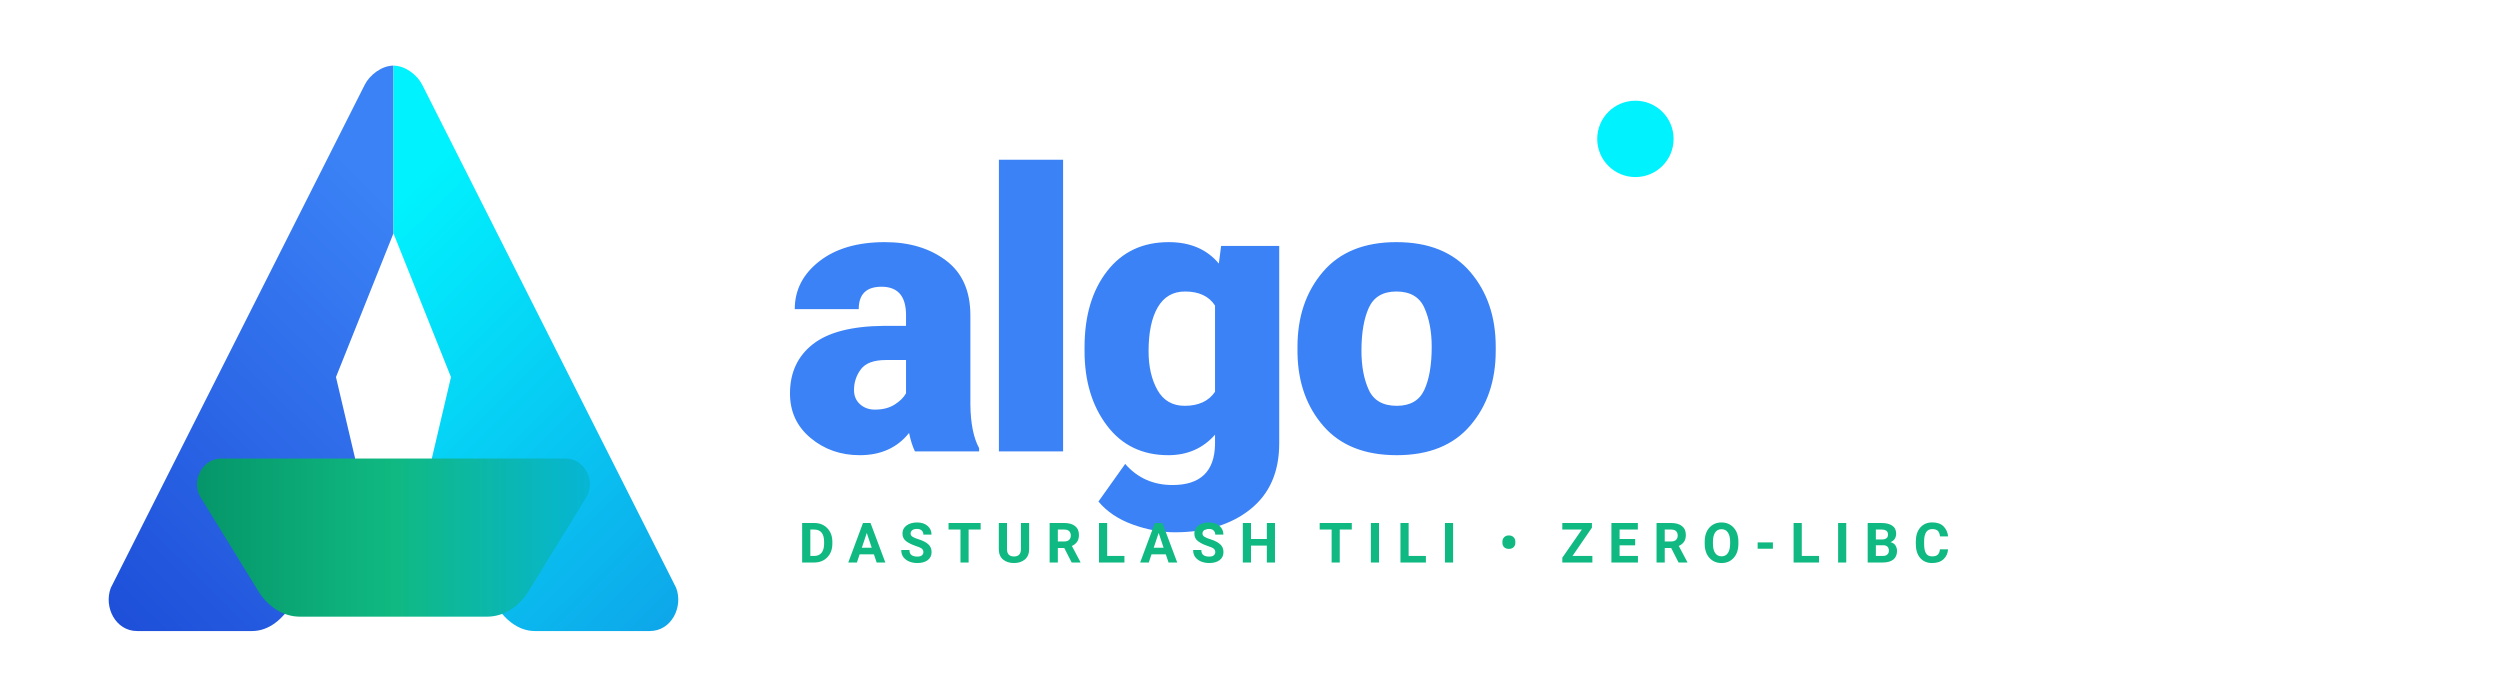
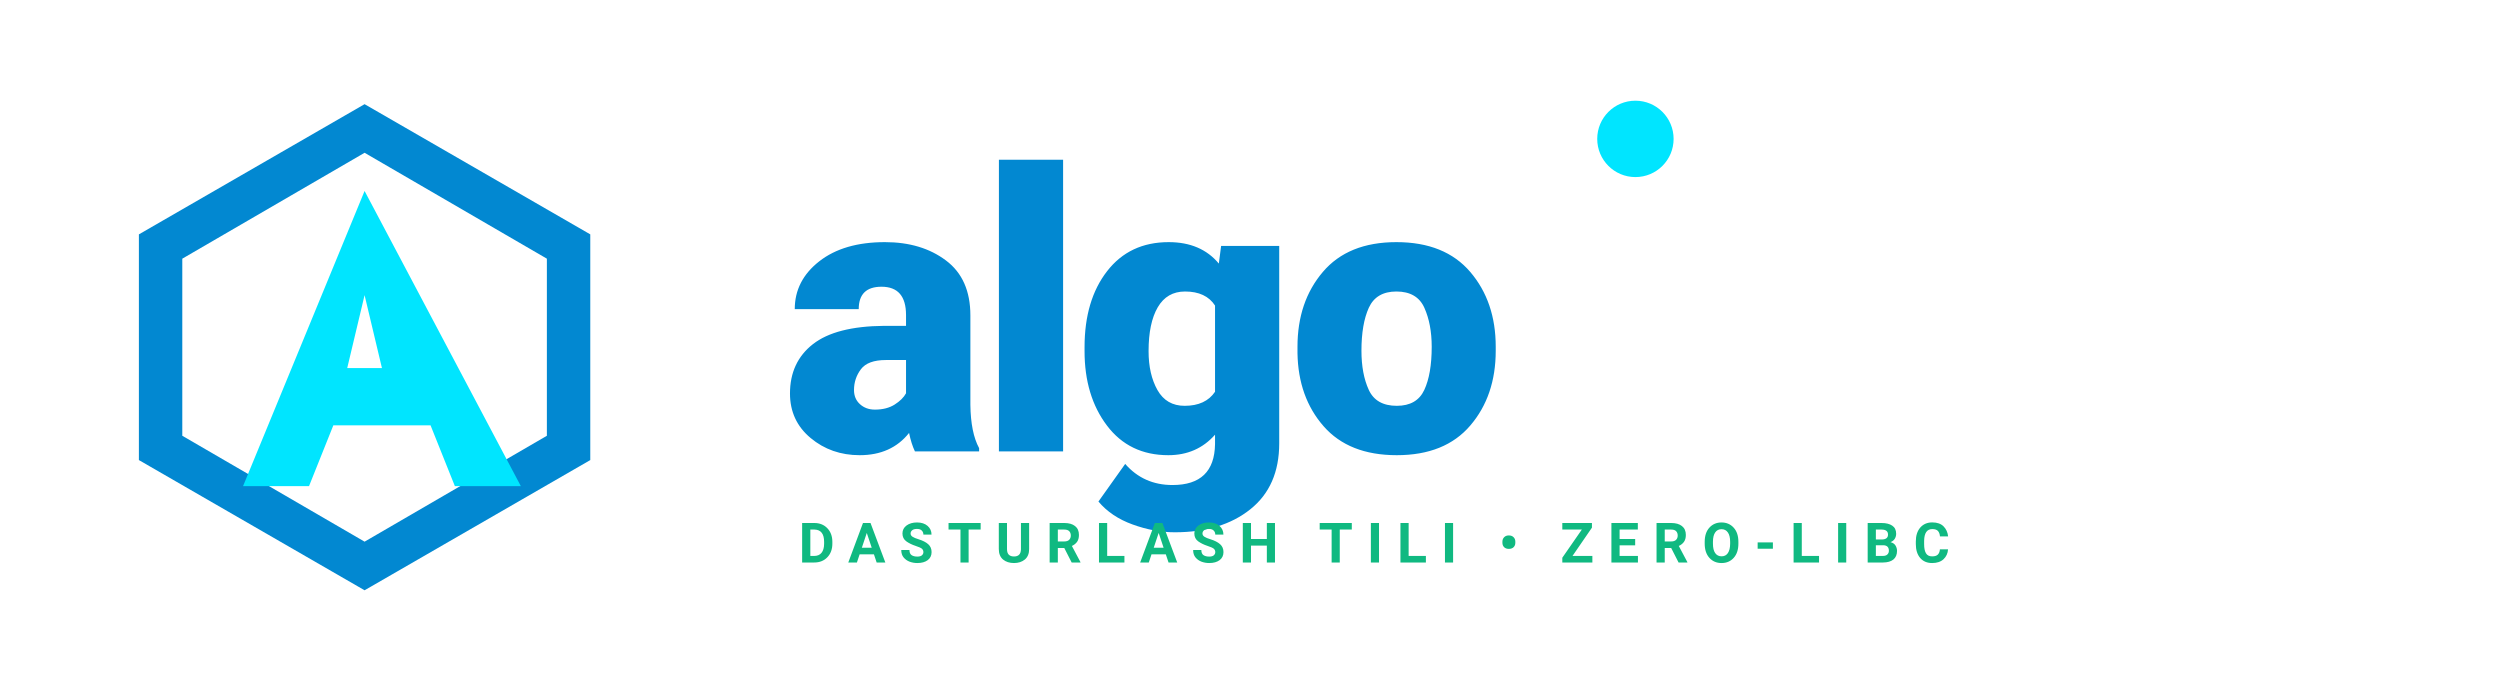
<svg xmlns="http://www.w3.org/2000/svg" viewBox="0 0 720 200" width="720" height="200">
-   <defs>
-     <linearGradient id="logo_blue" x1="0%" y1="100%" x2="50%" y2="0%">
-       <stop offset="0%" stop-color="#1D4ED8" />
-       <stop offset="100%" stop-color="#3B82F6" />
-     </linearGradient>
-     <linearGradient id="logo_cyan" x1="50%" y1="0%" x2="100%" y2="100%">
-       <stop offset="0%" stop-color="#00F2FE" />
-       <stop offset="100%" stop-color="#0EA5E9" />
-     </linearGradient>
-     <linearGradient id="logo_cross" x1="0%" y1="0%" x2="100%" y2="0%">
-       <stop offset="0%" stop-color="#059669" />
-       <stop offset="50%" stop-color="#10B981" />
-       <stop offset="100%" stop-color="#06B6D4" />
-     </linearGradient>
-   </defs>
-   <g transform="translate(25, 12) scale(0.69)">
-     <path d="M 128,10 C 123,10 118,14 116,18 L 10,228 C 7,236 12,246 21,246 L 69,246 C 76,246 82,241 86,234 L 112,174 L 104,140 L 128,80 L 128,10 Z" fill="url(#logo_blue)" />
-     <path d="M 128,10 L 128,80 L 152,140 L 144,174 L 170,234 C 174,241 180,246 187,246 L 235,246 C 244,246 249,236 246,228 L 140,18 C 138,14 133,10 128,10 Z" fill="url(#logo_cyan)" />
-     <path d="M 56,174 L 200,174 C 208,174 213,184 208,191 L 184,230 C 180,236 174,240 167,240 L 89,240 C 82,240 76,236 72,230 L 48,191 C 43,184 48,174 56,174 Z" fill="url(#logo_cross)" />
+   <g transform="translate(25, 20) scale(5)">
+     <path fill="#0288d1" d="M16 2 3 9.5v13L16 30l13-7.5v-13ZM16 4.8 26.5 10.9v10.2L16 27.2 5.5 21.1V10.9Z" />
+     <path fill="#00e5ff" d="M16 7 9 24h3.8l1.4-3.5h5.6l1.4 3.5H25ZM15 17.2 16 13l1 4.2Z" />
  </g>
  <g transform="translate(225, 130)">
-     <text x="0" y="0" font-family="-apple-system, BlinkMacSystemFont, 'Segoe UI', Roboto, Helvetica, Arial, sans-serif" font-weight="800" font-size="112px" letter-spacing="-3px" fill="#3B82F6">algo</text>
-     <circle cx="246" cy="-90" r="11" fill="#00F2FE" />
-     <text x="5" y="32" font-family="-apple-system, BlinkMacSystemFont, 'Segoe UI', Roboto, Helvetica, Arial, sans-serif" font-weight="600" font-size="16px" letter-spacing="4px" fill="#10B981" text-transform="uppercase">DASTURLASH TILI • ZERO-LIBC</text>
+     <text x="0" y="0" font-family="-apple-system, BlinkMacSystemFont, 'Segoe UI', Roboto, Helvetica, Arial, sans-serif" font-weight="800" font-size="112px" letter-spacing="-3px" fill="#0288d1">algo</text>
+     <circle cx="246" cy="-90" r="11" fill="#00e5ff" />
+     <text x="5" y="32" font-family="-apple-system, BlinkMacSystemFont, 'Segoe UI', Roboto, Helvetica, Arial, sans-serif" font-weight="600" font-size="16px" letter-spacing="4px" fill="#10b981" text-transform="uppercase">DASTURLASH TILI • ZERO-LIBC</text>
  </g>
</svg>
